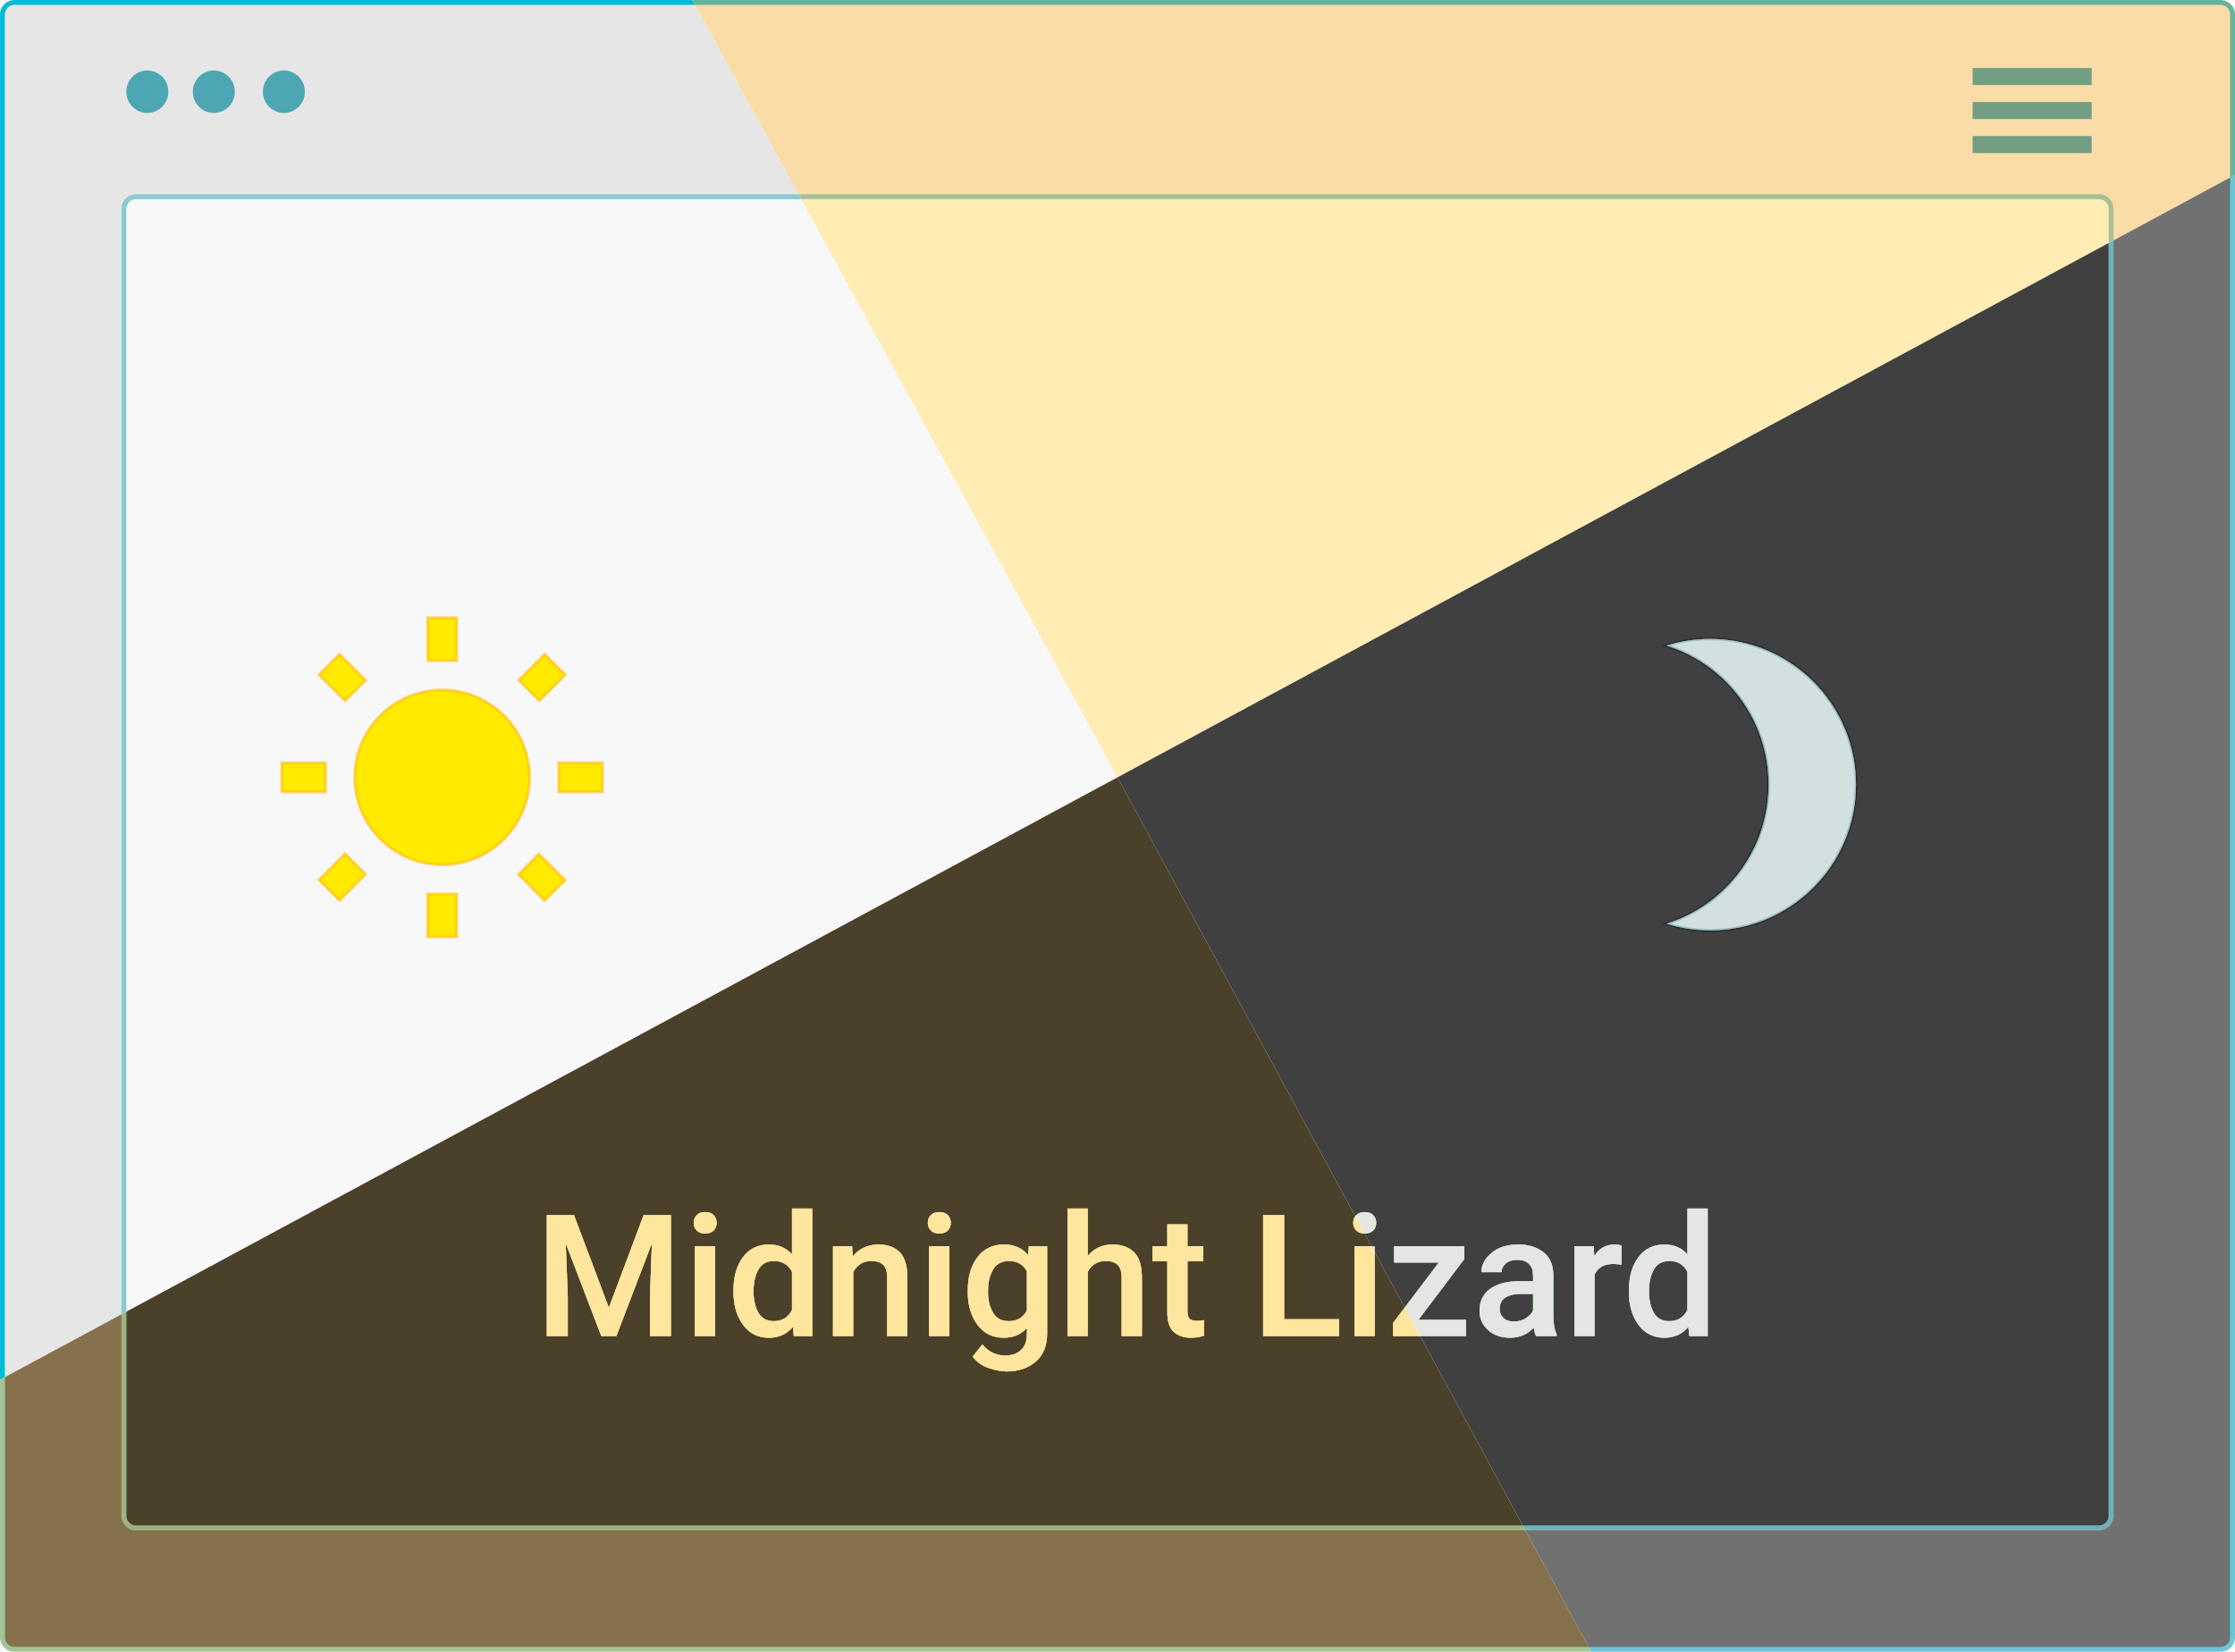
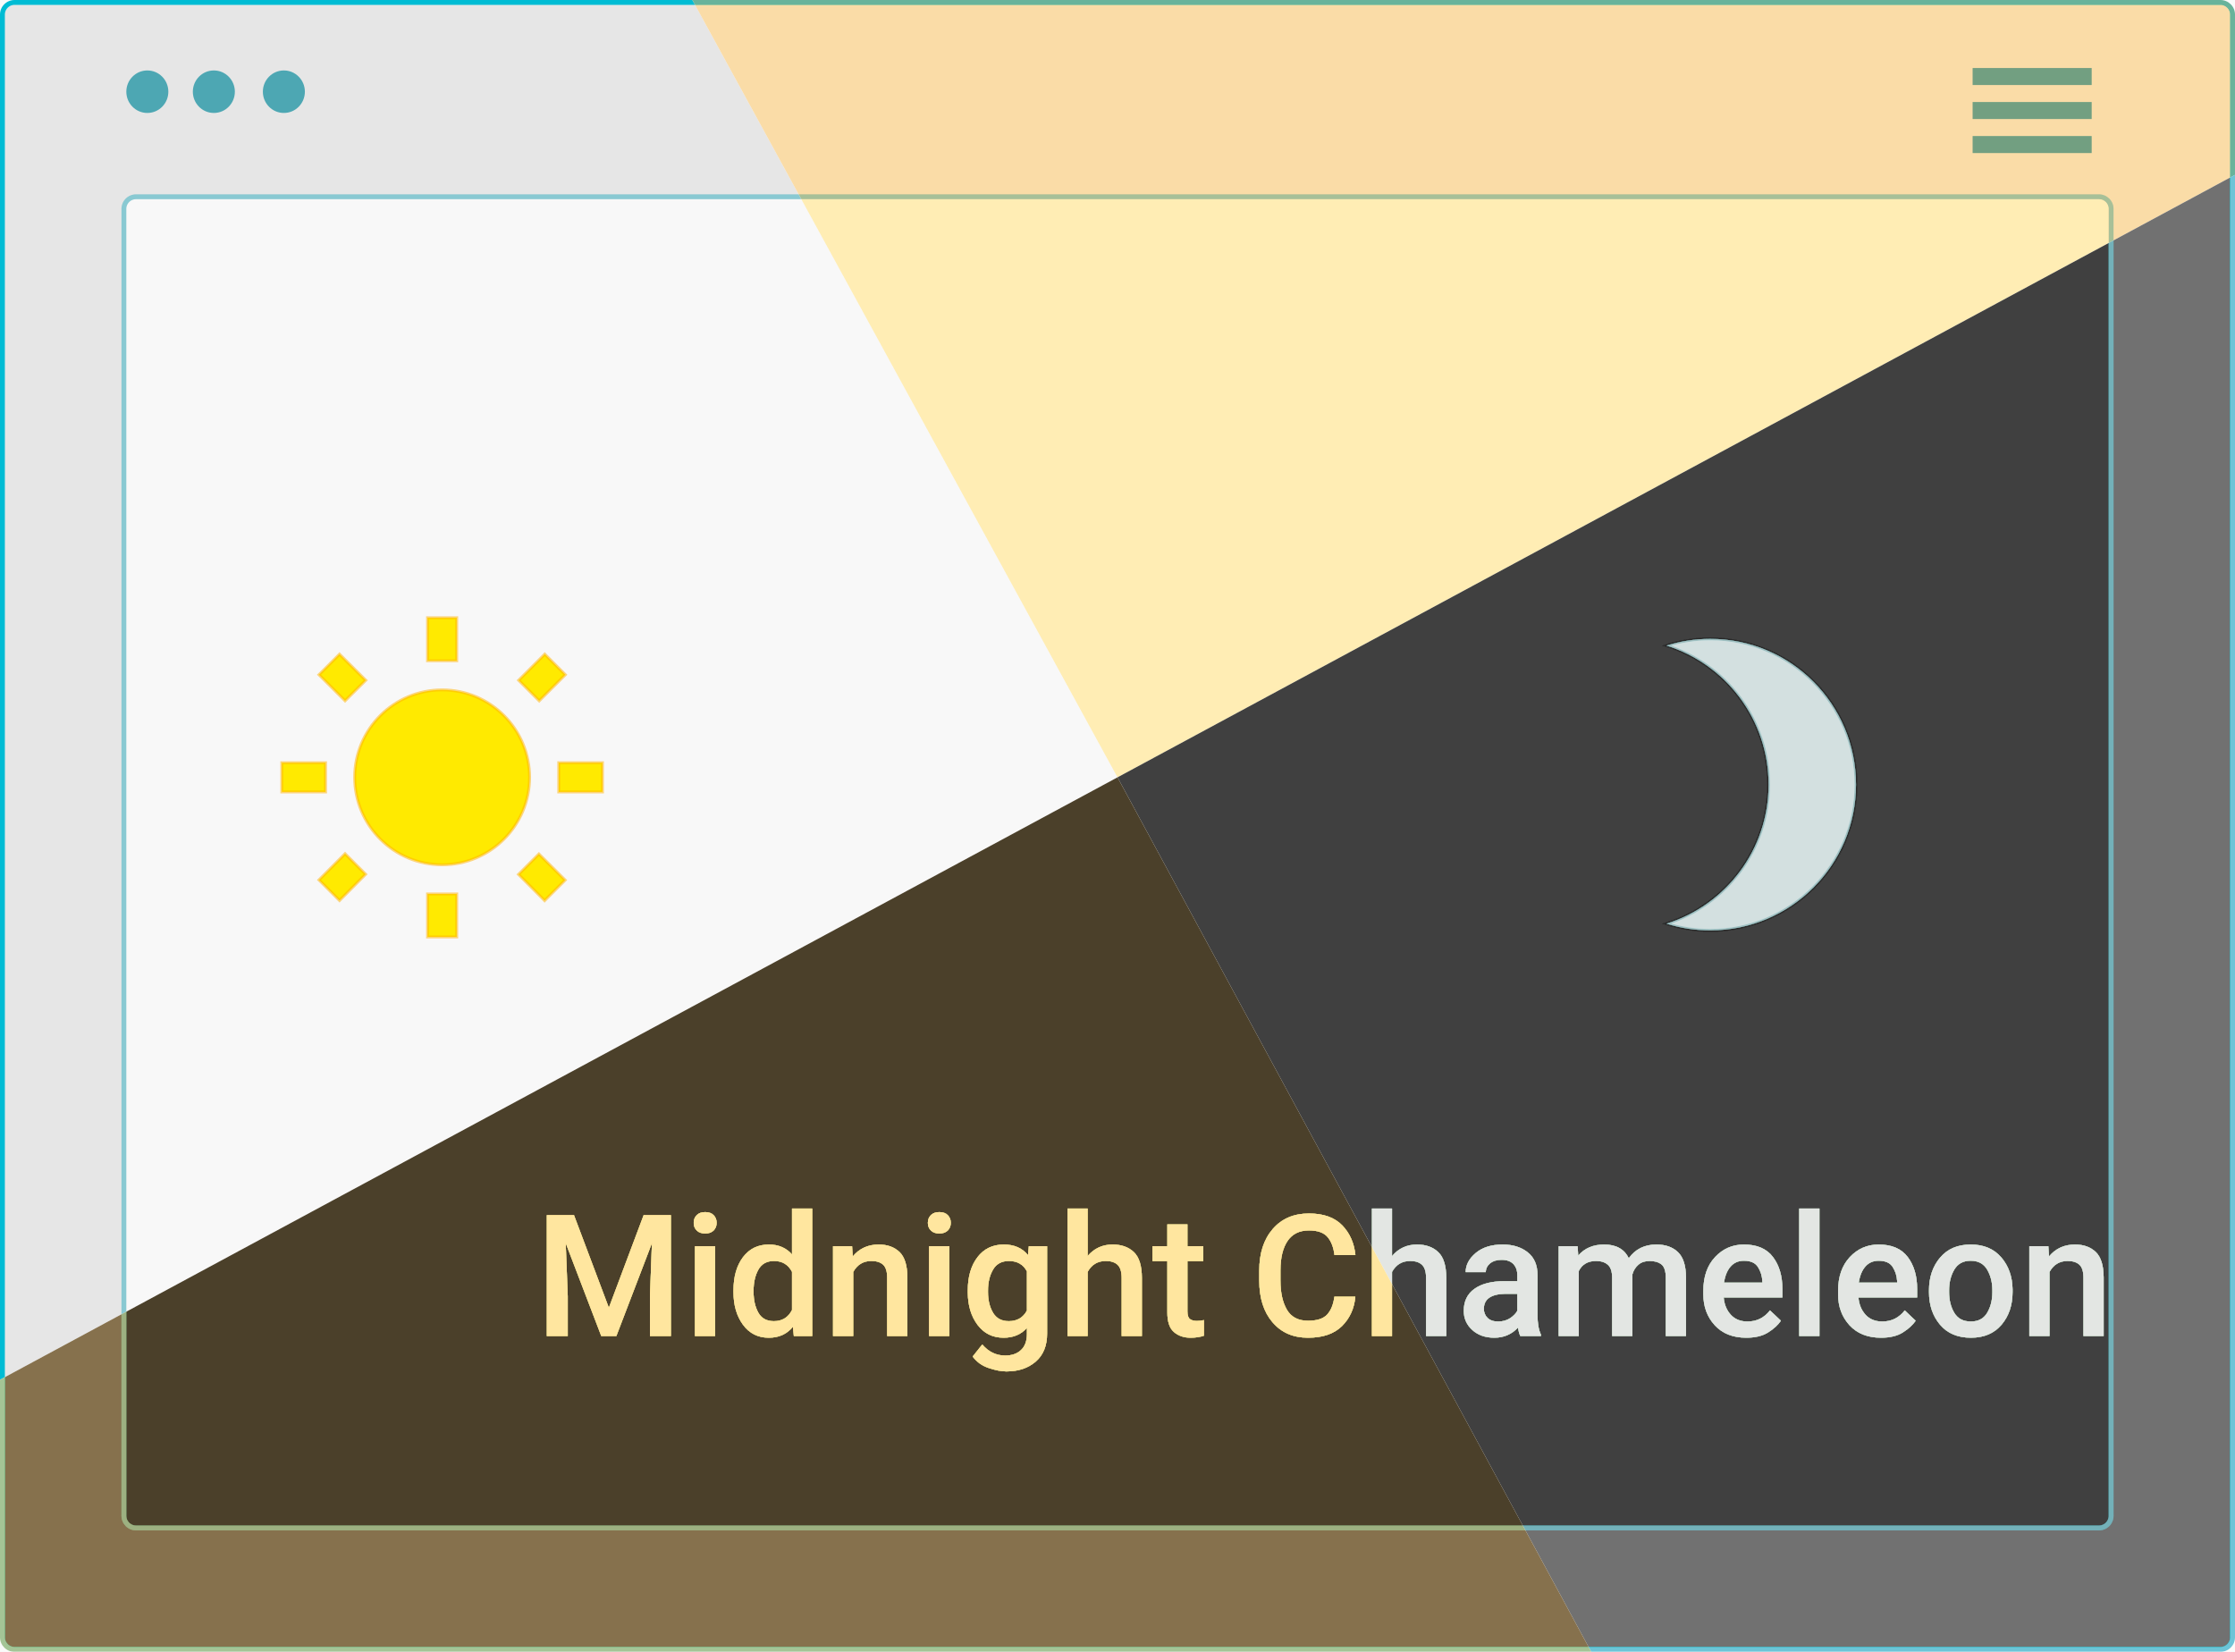
<svg xmlns="http://www.w3.org/2000/svg" xmlns:xlink="http://www.w3.org/1999/xlink" height="100%" viewBox="0 0 920 680" width="100%" preserveAspectRatio="xMidYMid meet">
  <style>
    @font-face {
      font-family: 'Roboto';
      font-style: normal;
      font-weight: 500;
      src: local('Roboto Medium'), local('Roboto-Medium'), url(https://fonts.gstatic.com/s/roboto/v18/KFOlCnqEu92Fr1MmEU9fBBc4.woff2) format('woff2');
      unicode-range: U+0000-00FF, U+0131, U+0152-0153, U+02BB-02BC, U+02C6, U+02DA, U+02DC, U+2000-206F, U+2074, U+20AC, U+2122, U+2191, U+2193, U+2212, U+2215, U+FEFF, U+FFFD;
    }
    .title {
      font: 500 70px Roboto;
      fill: #003300;
      text-shadow: 0 0 1px rgba(255,255,255,1);
    }
  </style>
  <defs>
    <filter id="dark-filter">
      <feColorMatrix type="hueRotate" values="180" />
      <feComponentTransfer>
        <feFuncR type="table" tableValues="1 0" />
        <feFuncG type="table" tableValues="1 0" />
        <feFuncB type="table" tableValues="1 0" />
      </feComponentTransfer>
      <feComponentTransfer>
        <feFuncR type="linear" slope="0.8" />
        <feFuncG type="linear" slope="0.8" />
        <feFuncB type="linear" slope="0.8" />
      </feComponentTransfer>
    </filter>
    <filter id="dark-blue-filter">
      <feColorMatrix type="hueRotate" values="180" />
      <feComponentTransfer>
        <feFuncR type="table" tableValues="1 0" />
        <feFuncG type="table" tableValues="1 0" />
        <feFuncB type="table" tableValues="1 0" />
      </feComponentTransfer>
      <feComponentTransfer>
        <feFuncR type="linear" slope="0.9" />
        <feFuncG type="linear" slope="0.8" />
        <feFuncB type="linear" slope="0.6" />
      </feComponentTransfer>
      <feColorMatrix type="matrix" values="1 0 0.4 0 0 0 1 0 0 0 0 0 0.6 0 0 0 0 0 1 0" />
    </filter>
    <filter id="blue-light-filter">
      <feComponentTransfer>
        <feFuncR type="linear" slope="1" />
        <feFuncG type="linear" slope="0.9" />
        <feFuncB type="linear" slope="0.7" />
      </feComponentTransfer>
      <feColorMatrix type="matrix" values="1 0 0.3 0 0 0 1 0 0 0 0 0 0.7 0 0 0 0 0 1 0" />
    </filter>
    <filter id="drop-shadow">
      <feGaussianBlur in="SourceAlpha" stdDeviation="3" />
      <feOffset dx="2" dy="2" result="offsetblur" />
      <feFlood flood-color="black" />
      <feComposite in2="offsetblur" operator="in" />
      <feMerge>
        <feMergeNode />
        <feMergeNode in="SourceGraphic" />
      </feMerge>
    </filter>
    <rect width="920" height="680" id="outer-frame" rx="6" />
    <mask width="920" height="680" id="outer-frame-mask" fill="#fff" x="0" y="0">
      <use xlink:href="#outer-frame" />
    </mask>
    <rect width="820" height="550" id="inner-frame" rx="6" />
    <mask width="820" height="550" id="inner-frame-mask" fill="#fff" x="0" y="0">
      <use xlink:href="#inner-frame" />
    </mask>
    <linearGradient id="fac-f" x1="0%" x2="0%" y1="31.325%" y2="0%">
      <stop offset="0%" stop-color="#FFF" stop-opacity=".739" />
      <stop offset="100%" stop-color="#FFF" stop-opacity="0" />
    </linearGradient>
    <linearGradient id="fac-g" x1="14.641%" x2="77.092%" y1="0%" y2="79.931%">
      <stop offset="0%" stop-color="#0CBFD6" class="docs-svg-primary-light-40-stop-color" />
      <stop offset="100%" stop-color="#05BED5" class="docs-svg-primary-light-30-stop-color" stop-opacity=".152" />
    </linearGradient>
    <g id="icons">
      <path id="sun" fill="#FFEA00" stroke="#FFB300" stroke-opacity="0.5" stroke-width="0.2" transform="translate(10 28.5)" d="M6.76 4.84l-1.8-1.79-1.41 1.41 1.79 1.79 1.42-1.41zM4 10.5H1v2h3v-2zm9-9.95h-2V3.5h2V.55zm7.45 3.91l-1.41-1.41-1.79 1.79 1.41 1.41 1.79-1.79zm-3.21 13.7l1.79 1.8 1.41-1.41-1.8-1.79-1.4 1.4zM20 10.5v2h3v-2h-3zm-8-5c-3.31 0-6 2.69-6 6s2.69 6 6 6 6-2.69 6-6-2.69-6-6-6zm-1 16.95h2V19.5h-2v2.95zm-7.45-3.91l1.41 1.41 1.79-1.8-1.41-1.41-1.79 1.8z" />
      <path id="moon" fill="#006064" stroke="white" stroke-width="0.2" stroke-opacity="0.5" transform="translate(100 28.5)" d="M9 2c-1.05 0-2.05.16-3 .46 4.06 1.27 7 5.06 7 9.54 0 4.48-2.94 8.27-7 9.54.95.3 1.95.46 3 .46 5.52 0 10-4.48 10-10S14.52 2 9 2z" />
    </g>
    <g id="image">
      <g id="frame">
        <use xlink:href="#outer-frame" mask="url(#outer-frame-mask)" fill="#e6e6e6" stroke="#00BCD4" stroke-width="4" />
        <path transform="scale(3.5)" d="M232 18h14v-2h-14v2zm0-4h14v-2h-14v2zm0-6v2h14V8h-14z" fill="#4da7b3" />
        <g transform="translate(52 29) scale(3.5)" fill="#4da7b3">
          <ellipse cx="2.471" cy="2.5" rx="2.471" ry="2.5" />
          <ellipse cx="10.294" cy="2.5" rx="2.471" ry="2.5" />
          <ellipse cx="18.529" cy="2.5" rx="2.471" ry="2.5" />
        </g>
        <use xlink:href="#inner-frame" mask="url(#inner-frame-mask)" fill="#f8f8f8" stroke="#0090a3" stroke-width="4" stroke-opacity=".449" transform="translate(50 80)" />
-         <text x="220" y="550" class="title">Midnight Lizard</text>
+         <text x="220" y="550" class="title">Midnight Chameleon</text>
      </g>
      <g transform="translate(50 80) scale(6)">
        <use xlink:href="#icons" />
      </g>
    </g>
    <mask id="light-mask" fill="#fff" height="110" width="110">
      <path d="M 460,320 285,0 0,0 0,568 Z" />
    </mask>
    <mask id="dark-mask" fill="#fff" height="110" width="110">
      <path d="M 460,320 920,72 920,680 655,680 Z" />
    </mask>
    <mask id="dark-blue-filter-mask" fill="#fff" height="110" width="110">
      <path d="M 460,320 0,568 0,680 655,680 Z" />
    </mask>
    <mask id="blue-light-filter-mask" fill="#fff" height="110" width="110">
      <path d="M 460,320 285,0 920,0 920,72 Z" />
    </mask>
    <g id="logo" transform="translate(340 200) scale(2)">
      <circle cx="60" cy="60" r="60" fill="#222" stroke="gray" stroke-width="0.5px" stroke-opacity="0.1" />
      <path fill="#76ff03" stroke="#234e1c" stroke-width="0px" d="m 61,15 c 3.879,-0.705 9.559,-0.702 11.053,0.661 1.196,1.091 0.69,6.308 -0.948,11.21 0.339,1.857 -0.054,3.411 -1.607,4.39 -3.868,3.232 -7.861,3.608 -11.999,0.685 -1.176,1.792 -2.076,3.851 -1.116,7.712 2.103,0.891 5.59,1.438 8.98,2.08 1.551,-1.987 3.219,-3.468 5.175,-3.704 -0.216,-1.904 1.338,-3.158 3.034,-2.029 1.27,1.34 0.342,3.493 -1.917,2.993 -1.69,1.222 -1.902,2.192 -1.644,3.082 0.785,0.782 4.492,0.297 6.464,0.571 1.502,-1.003 3.201,-0.184 2.937,1.478 -0.489,2.035 -2.323,1.823 -3.09,0.653 -2.477,-0.352 -5.476,-1.146 -6.526,-0.294 -0.423,0.858 0.153,1.945 1.402,3.186 2.357,-0.507 3.393,1.555 2.144,3.02 -1.148,0.997 -3.296,0.423 -3.058,-1.752 -2.264,-1.419 -4.659,-2.754 -5.023,-5.378 -1.769,1.089 -3.953,1.54 -6.342,1.674 2.555,5.151 6.216,9.297 9.359,14.537 2.731,5.226 3.984,10.697 4.695,16.259 2.113,0.189 4.127,0.741 6.038,1.674 1.441,-1.351 2.571,-2.871 5.429,-3.45 0.05,-2.225 2.299,-2.582 3.171,-1.547 1.31,1.903 -0.456,3.68 -2.258,2.714 -1.099,0.76 -1.903,1.645 -1.725,2.943 0.127,1.015 4.054,0.447 6.19,1.167 1.357,-0.874 3.177,-0.312 2.829,1.636 -0.505,2.274 -2.323,1.624 -3.082,0.596 -2.205,-0.461 -4.559,-1.628 -6.355,-1.04 -0.343,1.375 0.103,2.506 1.078,3.475 2.774,-0.833 2.66,2.083 1.763,2.879 -1.373,1.144 -3.406,0.334 -2.981,-1.712 -1.727,-1.495 -3.668,-2.81 -4.363,-5.175 l -5.023,1.928 c 0.288,3.243 -0.206,6.186 -1.16,8.952 -0.714,2.92 -2.408,5.326 -4.102,7.732 -1.777,2.351 -4.164,3.887 -6.649,5.293 -2.752,1.385 -5.644,1.82 -8.586,1.92 -1.909,0.079 -3.752,-0.045 -5.709,-0.562 -1.78,-0.445 -3.284,-1.074 -4.776,-1.71 -3.215,-1.602 -5.328,-4.065 -7.472,-6.505 -1.682,-2.991 -3.17,-6.028 -3.669,-9.303 -0.208,-1.739 -0.31,-3.523 -0.184,-5.405 0.26,-1.778 0.486,-3.164 1.645,-5.297 1.662,-2.354 4.025,-3.95 6.412,-5.207 2.53,-0.929 5.268,-2.13 8.858,-0.892 2.827,1.24 2.812,2.616 2.51,4.233 -0.666,2.696 -2.665,2.829 -3.905,2.845 -3.093,-0.494 -4.911,-0.831 -6.576,-0.327 -1.349,0.457 -2.627,1.414 -3.419,3.117 -0.656,1.604 -0.509,3.57 -0.411,5.003 0.139,1.885 0.838,3.218 1.419,4.716 1.548,3.239 3.408,5.301 5.385,6.922 1.524,1.405 3.411,2.174 5.508,2.577 2.87,0.147 5.244,0.085 6.871,-0.293 3.018,-0.282 5.817,-2.036 8.501,-4.562 1.034,-1.627 1.997,-3.32 2.277,-5.653 0.223,-2.093 0.471,-4.195 -0.377,-5.868 -1.564,0.283 -3.157,0.862 -4.769,1.624 0.223,2.581 -0.243,4.561 -1.167,6.139 2.041,1.76 0.522,3.268 -0.875,3.432 -1.977,-0.186 -2.822,-2.538 -0.444,-3.635 0.107,-1.533 0.046,-2.891 -1.122,-3.103 -1.04,-0.177 -3.275,2.894 -5.068,3.965 0.162,1.252 -1.754,2.439 -3.034,1.021 -1.021,-1.145 -0.256,-3.211 1.917,-2.746 1.415,-1.449 3.503,-2.349 4.671,-4.028 -0.227,-1.168 -1.443,-1.522 -3.149,-1.553 -1.437,2.06 -3.579,0.88 -3.623,-0.54 -0.021,-2.018 2.43,-2.683 3.492,-1.15 2.133,-0.266 4.02,-1.203 6.775,0.218 0.877,-1.558 1.93,-3.107 3.754,-4.617 -2.248,-2.303 -4.511,-4.563 -6.993,-6.208 -2.104,-1.674 -4.208,-3.483 -6.311,-5.347 -1.725,-1.588 -3.251,-3.229 -4.451,-4.96 -1.18,-1.731 -2.118,-3.537 -2.677,-5.46 -0.726,-1.95 -0.859,-3.974 -0.825,-6.018 0.075,-2.036 0.033,-3.264 0.748,-6.107 0.42,-1.892 1.034,-3.784 1.788,-5.676 -1.562,-1.54 -2.967,-3.276 -3.957,-5.53 -2.492,0.22 -4.774,0.003 -6.646,-1.065 -1.496,1.239 -3.426,0.588 -3.428,-1.23 0.197,-2.079 2.656,-2.232 3.675,-0.262 1.432,0.082 2.754,0.072 3.056,-0.788 0.498,-1.367 -2.612,-3.586 -3.76,-5.38 -1.597,-0.209 -2.264,-2.012 -0.937,-3.03 1.3,-1.028 3.185,0.019 2.865,1.813 1.068,1.147 1.977,3.588 3.865,5.021 1.146,-0.538 1.216,-2.03 1.444,-3.302 -1.617,-0.894 -1.242,-3.426 0.831,-3.473 1.773,0.203 2.921,2.014 0.992,3.38 0.449,2.956 0.4,5.45 -0.442,7.211 1.225,0.935 2.851,1.602 4.498,2.256 2.062,-2.835 3.979,-5.979 6.772,-7.263 -2.695,-5.077 0.506,-9.427 2.131,-11.542 1.38,-1.109 2.685,-2.364 5.378,-0.913 z" />
      <path fill="#ffd600" stroke="#504302" stroke-width="0px" d="m 82,14 c 3.777,0.18 7.331,-0.279 11.606,1.334 1.529,0.691 2.941,1.662 4.132,3.162 1.432,1.88 1.799,4.01 2.103,6.156 l 0.045,12.869 -0.012,11.304 c 0.173,2.33 0.938,4.396 2.328,6.185 1.281,1.506 3.042,2.43 5.27,2.785 l 0.045,3.381 c -2.39,0.202 -3.95,1.313 -5.346,2.604 -2.116,2.274 -2.042,4.439 -2.332,6.622 l -5.3e-4,12.885 -0.059,10.244 c -0.119,1.63 -0.357,3.07 -0.814,4.159 -0.482,1.634 -1.303,2.65 -2.133,3.652 -1.866,1.541 -3.622,2.252 -5.355,2.789 -3.18,0.678 -6.3,0.746 -9.414,0.76 l 0.027,-3.076 c 2.592,-0.143 4.697,0.053 7.949,-1.114 1.706,-0.821 2.456,-1.265 3.379,-2.726 0.85,-1.456 1.12,-3.04 1.374,-4.628 l 0.018,-10.091 -0.017,-13 c 0.395,-2.283 0.882,-4.526 2.359,-6.339 1.578,-1.613 3.064,-3.282 5.66,-4.294 v -0.381 c -2.111,-1.196 -4.307,-2.308 -5.635,-4.287 -1.224,-1.798 -1.993,-3.876 -2.337,-6.215 l -0.057,-11.365 -0.032,-12.228 c -0.457,-2.235 -0.903,-4.473 -3.009,-6.114 -2.574,-1.736 -6.142,-1.817 -9.706,-1.903 z" />
      <path fill="#ffd600" stroke="#504302" stroke-width="0px" d="m 38,14 c -3.777,0.18 -7.331,-0.279 -11.606,1.334 -1.529,0.691 -2.941,1.662 -4.132,3.162 -1.432,1.88 -1.799,4.01 -2.103,6.156 l -0.045,12.869 0.012,11.304 c -0.173,2.33 -0.938,4.396 -2.328,6.185 -1.281,1.506 -3.042,2.43 -5.27,2.785 l -0.045,3.381 c 2.39,0.202 3.95,1.313 5.346,2.604 2.116,2.274 2.042,4.439 2.332,6.622 l 5.3e-4,12.885 0.059,10.244 c 0.119,1.63 0.357,3.07 0.814,4.159 0.482,1.634 1.303,2.65 2.133,3.652 1.866,1.541 3.622,2.252 5.355,2.789 3.18,0.678 6.3,0.746 9.414,0.76 l -0.027,-3.076 c -2.592,-0.143 -4.697,0.053 -7.949,-1.114 -1.706,-0.821 -2.456,-1.265 -3.378,-2.726 -0.85,-1.456 -1.12,-3.04 -1.374,-4.628 l -0.018,-10.091 0.017,-13 c -0.395,-2.283 -0.882,-4.526 -2.359,-6.339 -1.578,-1.613 -3.064,-3.282 -5.66,-4.294 v -0.381 c 2.111,-1.196 4.307,-2.308 5.635,-4.287 1.224,-1.798 1.993,-3.876 2.337,-6.215 l 0.057,-11.365 0.032,-12.228 c 0.457,-2.235 0.903,-4.473 3.009,-6.114 2.574,-1.736 6.142,-1.817 9.706,-1.903 z" />
    </g>
  </defs>
  <rect x="0" y="0" width="920" height="680" fill="#fafafa" />
  <use xlink:href="#image" mask="url(#light-mask)" />
  <use xlink:href="#image" mask="url(#blue-light-filter-mask)" filter="url(#blue-light-filter)" />
  <use xlink:href="#image" mask="url(#dark-mask)" filter="url(#dark-filter)" />
  <use xlink:href="#image" mask="url(#dark-blue-filter-mask)" filter="url(#dark-blue-filter)" />
  <use xlink:href="#logo" filter="url(#drop-shadow)" />
</svg>
